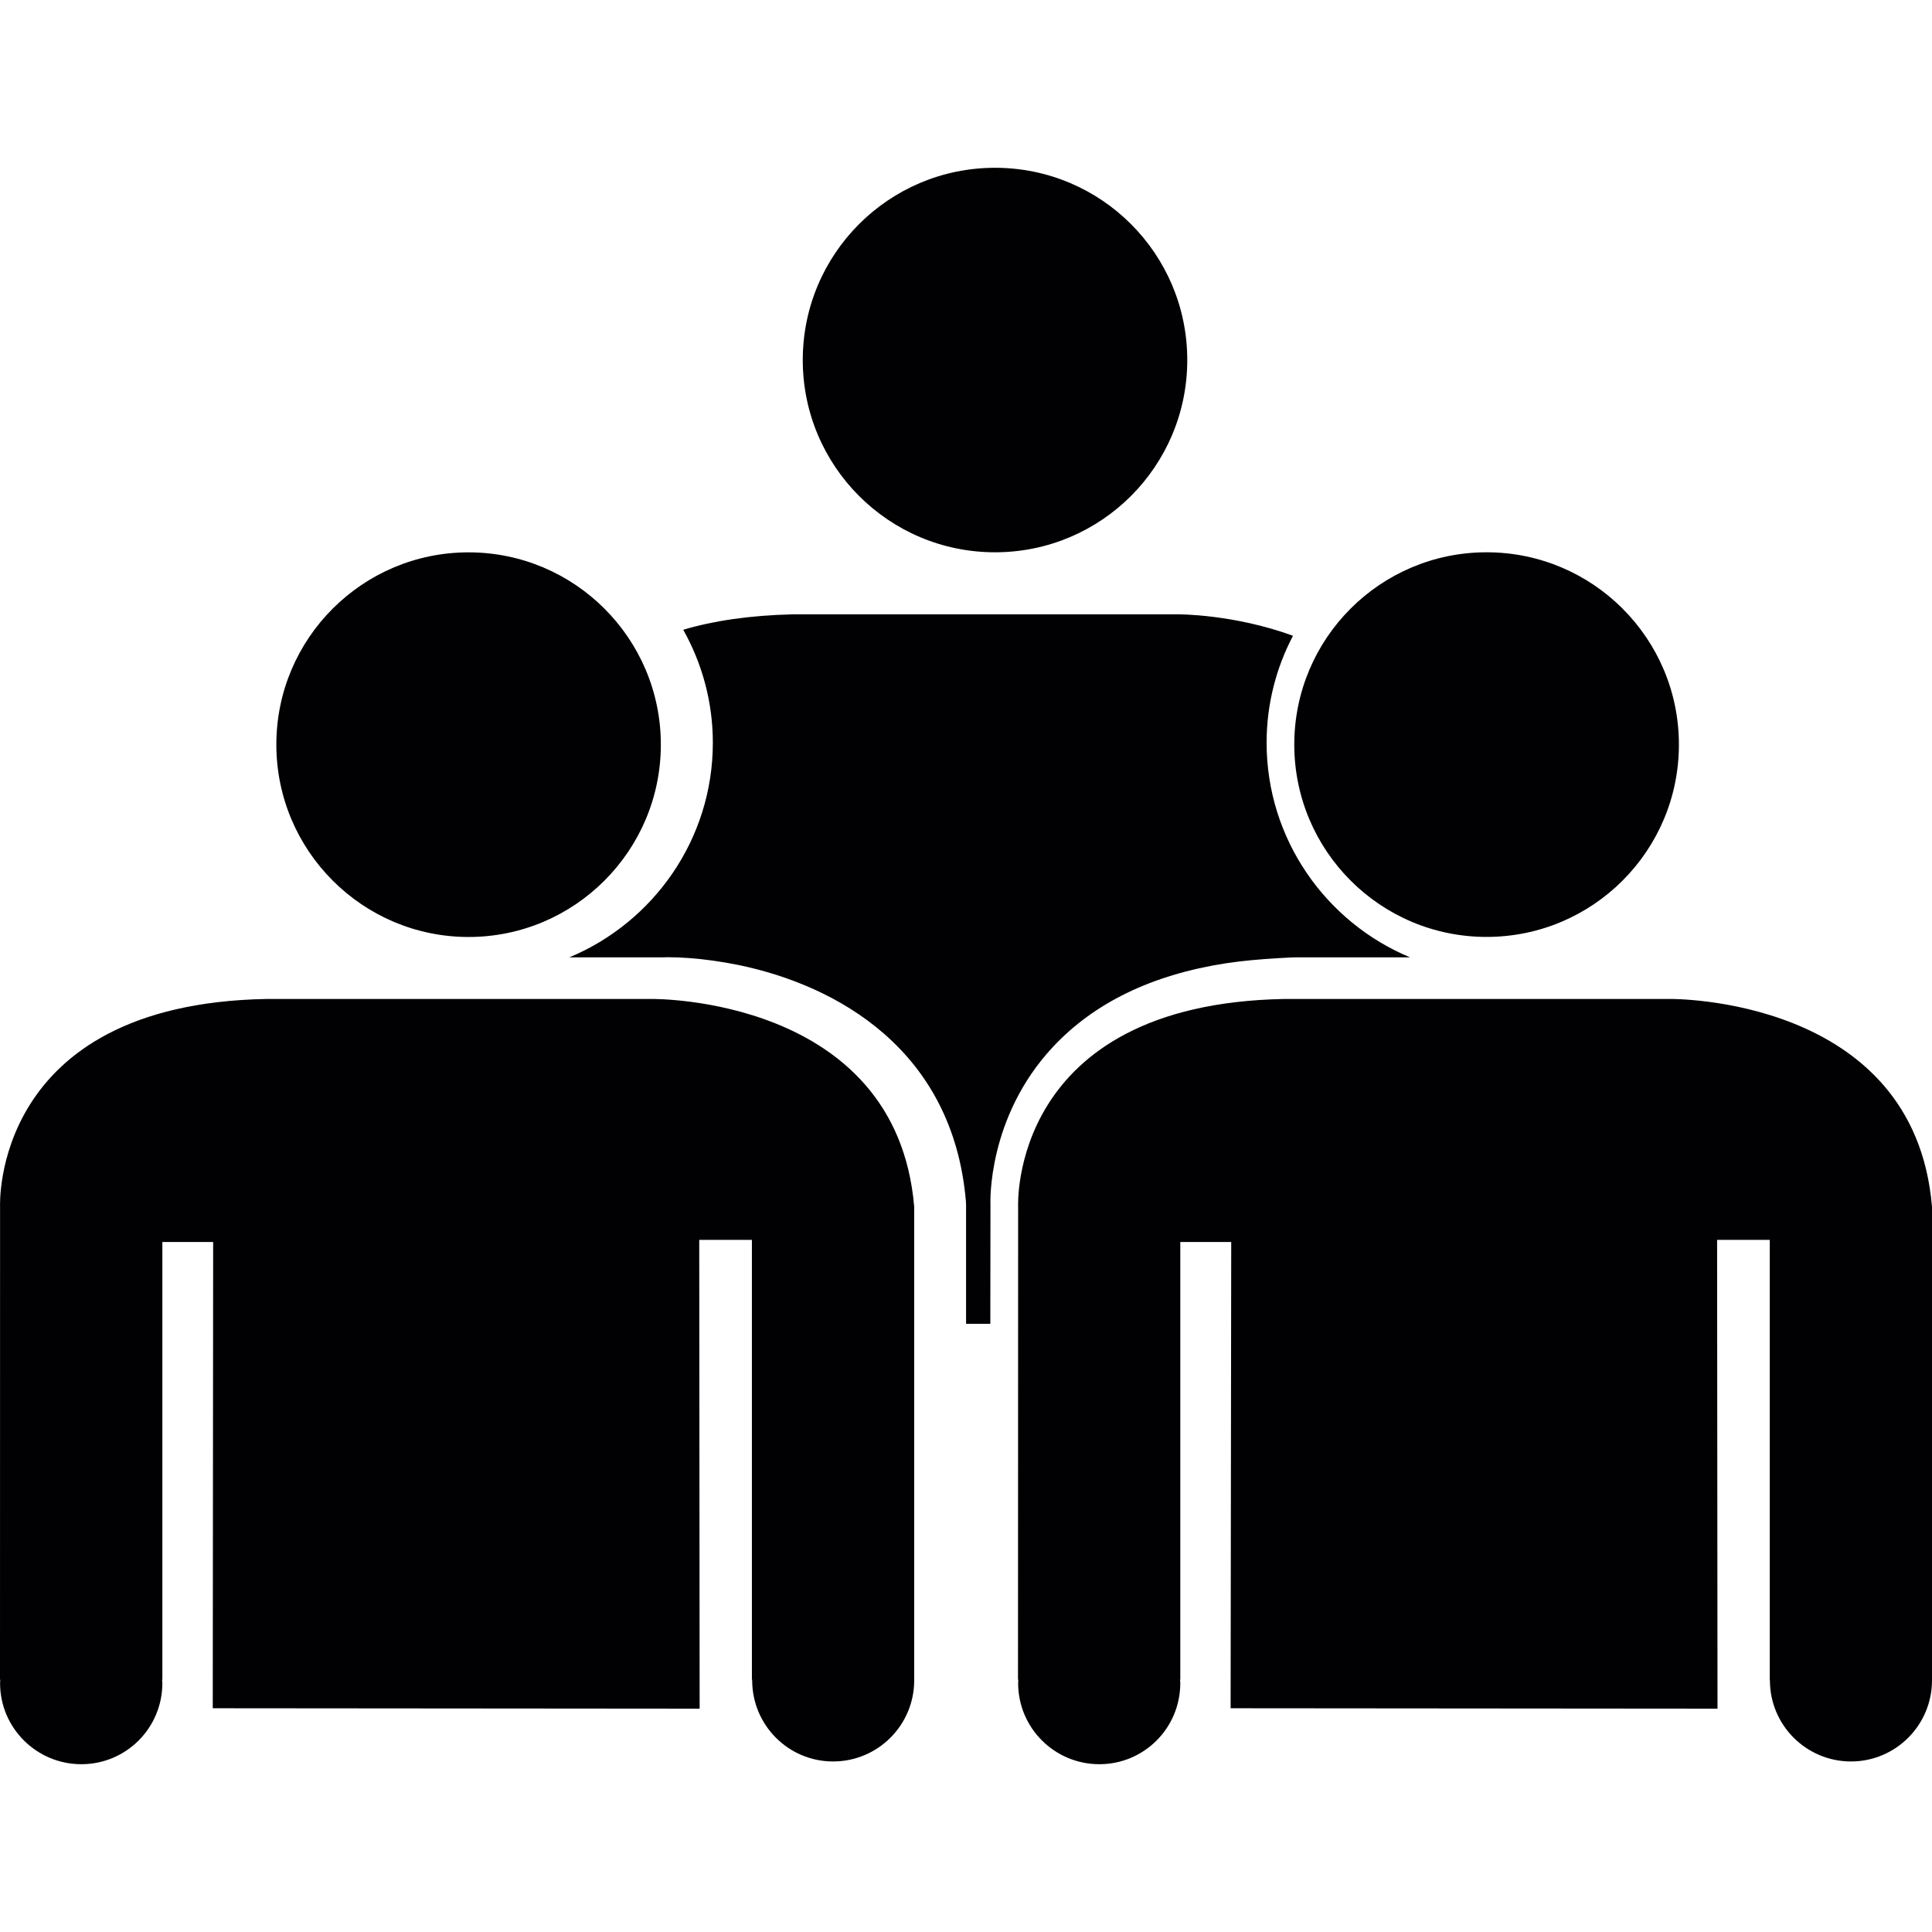
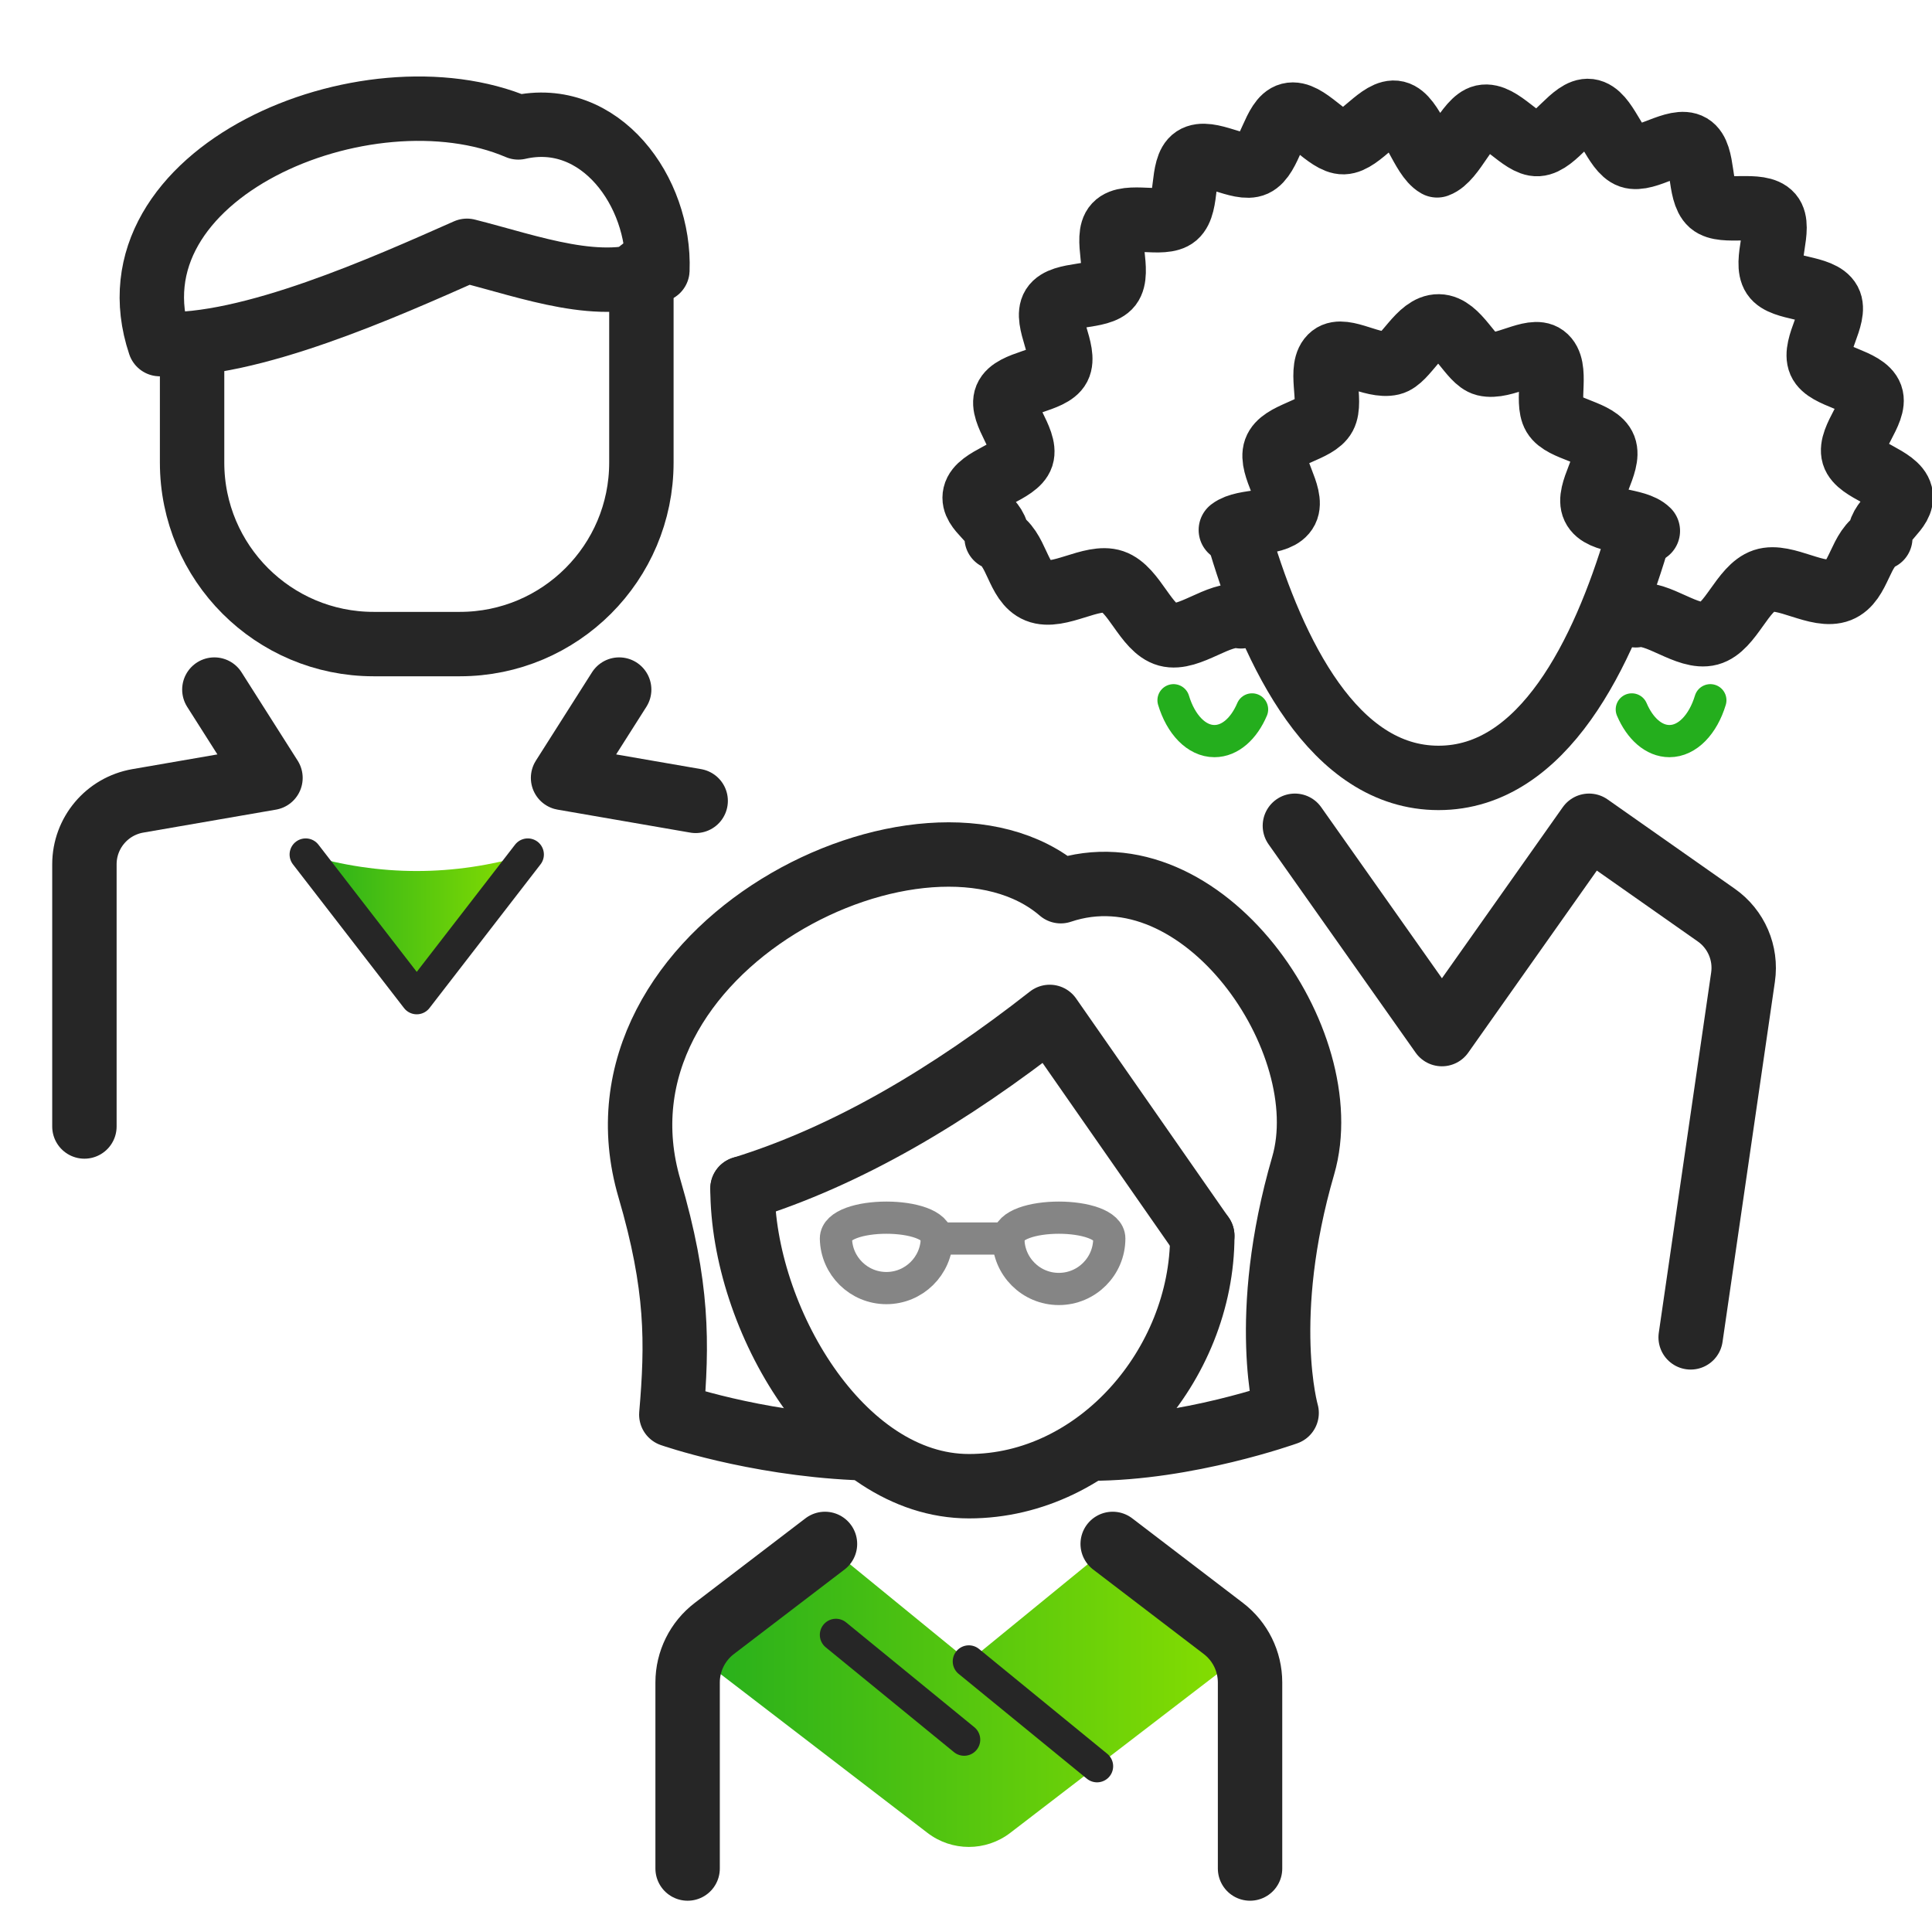
- <svg xmlns="http://www.w3.org/2000/svg" version="1.1" id="Capa_1" x="0px" y="0px" viewBox="0 0 28.832 28.832" style="enable-background:new 0 0 28.832 28.832;" xml:space="preserve">
-   <g>
-     <path style="fill:#010002;" d="M11.98,5.373c0-1.584,1.284-2.869,2.869-2.869s2.869,1.284,2.869,2.869s-1.284,2.869-2.869,2.869   S11.98,6.957,11.98,5.373z M15.716,15.621c0.616-0.658,1.479-1.075,2.575-1.245c0.249-0.038,0.513-0.061,0.786-0.077   c0.088-0.003,0.171-0.012,0.259-0.012h1.707c-1.253-0.521-2.141-1.761-2.141-3.203c0-0.575,0.143-1.12,0.394-1.596   c-0.89-0.325-1.711-0.32-1.711-0.32h-5.753c-0.643,0.015-1.183,0.096-1.636,0.23c0.281,0.5,0.442,1.076,0.442,1.686   c0,1.442-0.887,2.681-2.142,3.203h1.412c0.017-0.002,0.033-0.002,0.051-0.002c0.1,0,0.209,0.004,0.319,0.012   c0.235,0.017,0.492,0.053,0.758,0.107c1.444,0.303,3.186,1.253,3.379,3.527l0.002,0.051v1.774h0.362l0.002-1.774   C14.779,17.957,14.729,16.675,15.716,15.621z M6.993,13.983c1.582,0,2.869-1.287,2.869-2.871S8.575,8.243,6.993,8.243   c-1.584,0-2.869,1.285-2.869,2.869C4.124,12.695,5.41,13.983,6.993,13.983z M9.728,14.908H3.976   c-4.118,0.076-3.975,3.103-3.975,3.103L0,25.067h0.004c0,0.017-0.003,0.035-0.003,0.05c0,0.67,0.545,1.211,1.213,1.211   c0.669,0,1.209-0.541,1.209-1.211c0-0.016-0.002-0.033-0.005-0.05h0.005v-6.532h0.758l-0.006,6.958l7.266,0.006l-0.006-6.996h0.786   v6.563h0.004c0,0.003,0,0.006,0,0.01c0,0.669,0.541,1.211,1.207,1.211c0.669,0,1.211-0.542,1.211-1.211c0-0.004,0-0.007,0-0.01   V18.01C13.378,14.861,9.728,14.908,9.728,14.908z M22.185,13.982c1.585,0,2.87-1.285,2.87-2.87s-1.285-2.87-2.87-2.87   s-2.87,1.285-2.87,2.87C19.316,12.697,20.6,13.982,22.185,13.982z M24.921,14.908h-5.754c-4.119,0.076-3.973,3.103-3.973,3.103   l-0.002,7.056h0.005c0,0.017-0.003,0.035-0.003,0.05c0,0.67,0.544,1.211,1.212,1.211c0.669,0,1.208-0.541,1.208-1.211   c0-0.016-0.003-0.033-0.004-0.05h0.004v-6.532h0.76l-0.009,6.958l7.266,0.006l-0.006-6.996h0.786v6.563h0.002   c0,0.003,0,0.006,0,0.01c0,0.669,0.542,1.211,1.21,1.211c0.667,0,1.209-0.542,1.209-1.211c0-0.004,0-0.007,0-0.01V18.01   C28.57,14.861,24.921,14.908,24.921,14.908z" />
-   </g>
-   <g>
- </g>
-   <g>
- </g>
-   <g>
- </g>
-   <g>
- </g>
-   <g>
- </g>
-   <g>
- </g>
-   <g>
- </g>
-   <g>
- </g>
-   <g>
- </g>
-   <g>
- </g>
-   <g>
- </g>
-   <g>
- </g>
-   <g>
- </g>
-   <g>
- </g>
-   <g>
- </g>
+ <svg xmlns="http://www.w3.org/2000/svg" xmlns:xlink="http://www.w3.org/1999/xlink" id="Layer_1" data-name="Layer 1" viewBox="0 0 1200 1200">
+   <defs>
+     <style>.cls-1,.cls-2,.cls-4,.cls-6{fill:none;stroke-linecap:round;stroke-linejoin:round;}.cls-1,.cls-4{stroke:#262626;}.cls-1{stroke-width:40px;}.cls-2{stroke:#24ae1d;}.cls-2,.cls-4,.cls-6{stroke-width:20px;}.cls-3{fill:url(#New_Gradient_Swatch);}.cls-5{fill:url(#New_Gradient_Swatch-2);}.cls-6{stroke:#858585;}</style>
+     <linearGradient id="New_Gradient_Swatch" x1="189.87" y1="-3.01" x2="327.82" y2="-3.01" gradientTransform="matrix(1, 0, 0, -1, 0, 572.37)" gradientUnits="userSpaceOnUse">
+       <stop offset="0" stop-color="#24ae1d" />
+       <stop offset="1" stop-color="#89df00" />
+     </linearGradient>
+     <linearGradient id="New_Gradient_Swatch-2" x1="427.09" y1="1053.04" x2="776.43" y2="1053.04" gradientTransform="matrix(1, 0, 0, 1, 0, 0)" xlink:href="#New_Gradient_Swatch" />
+   </defs>
+   <path class="cls-1" d="M1016,382.17c13.56-2.79,32.12,14.95,45.73,11.27,13.34-3.61,20.47-28.29,33.86-32.76,13.09-4.38,33.6,11.07,46.74,5.87,12.82-5.09,12.69-26.52,25.55-32.4-2.13-10.4,15-17.25,12.54-27.21-2.57-10.32-26.12-14.68-29.06-24.48-3.07-10.21,14.13-26.89,10.66-36.49-3.64-10.06-27.51-11.77-31.59-21.1-4.3-9.82,10.54-28.62,5.75-37.58-5.06-9.47-28.88-7.37-34.51-15.81-6-8.94,4.93-30.28-1.67-38-7-8.15-29.55-.42-37.24-7.08-8-7-3.94-30.53-12.77-35.76-9-5.35-27.49,9.71-37.36,6.32s-15-26.62-25.57-28c-10-1.27-21.15,19.86-31.93,20.52-10,.62-23.32-19.19-34-16.83-9.74,2.17-18.22,26.36-28.5,30.06-9.21-5.17-15.44-30.14-25.3-32.53S844.91,88,834.51,88.3c-10.07.26-23.22-19.5-33.45-16.89-9.69,2.47-12.22,26.2-21.85,30.64-9.08,4.19-28.53-9.57-37.39-3.74-8.37,5.51-3.66,28.92-11.69,35.8-7.63,6.53-30-1.89-37.17,5.8-6.89,7.36,2.87,29.16-3.52,37.49-6.15,8-29.72,4.19-35.3,13-5.4,8.57,8.18,28.21,3.39,37.5-4.65,9-28.53,9.31-32.53,19-3.88,9.38,12.78,26.48,9.58,36.42-3.12,9.67-26.64,13.81-29,24-2.34,9.9,15.06,16.39,13.47,26.7,12.77,6,12.62,27.69,25.43,32.88,13.07,5.29,33.66-10.05,46.77-5.61,13.33,4.51,20.41,29.2,33.79,32.83,13.56,3.67,32.11-14.07,45.72-11.31" />
+   <path class="cls-1" d="M764.5,329.18c8.57-6.58,29.6-2.76,34.4-12.35,4.6-9.2-10.28-27.13-6.68-37.28s25.46-12,30.36-21.25-3.89-30.28,4.74-37.07c7.45-5.85,25.21,7.12,37,4.3,8.93-2.13,17.11-23,29.29-22.82,12,.14,19.78,21.14,28.72,23.37,11.63,2.91,29.3-10.32,36.89-4.69,8.84,6.56.84,27.79,6.13,36.69s27.29,10,31.1,19.92-11,27.78-6.54,37.11c4.57,9.67,26.09,7.24,33.6,14.66" />
+   <path class="cls-1" d="M1016.51,336.88c-20.41,68.11-57.75,146.29-123,146.29s-102.47-78-122.93-146.06" />
+   <path class="cls-1" d="M1050.1,830.66l32.53-223.76a40,40,0,0,0-16.6-38.5L987,512.9,895.61,642.29,804.28,512.9" />
+   <path class="cls-2" d="M1062.33,434.93c-4.52,15-14.21,25.38-25.42,25.38-9.73,0-18.31-7.81-23.37-19.68" />
+   <path class="cls-2" d="M728.9,434.93c4.52,15,14.2,25.38,25.42,25.38,9.73,0,18.31-7.81,23.36-19.68" />
+   <path class="cls-1" d="M398.38,167.78V287.31A112.75,112.75,0,0,1,285.64,400.05H232.06A112.75,112.75,0,0,1,119.31,287.31V213.73" />
+   <path class="cls-1" d="M52.43,699.68V536.84a40,40,0,0,1,33.18-39.41L168,483.17l-34.85-54.86" />
+   <polyline class="cls-1" points="432.09 497.43 349.73 483.17 384.58 428.31" />
+   <path class="cls-1" d="M408.32,167.78c-34.43,15-78.65-2-118.28-12C239.81,178,154.65,216.39,99.25,213.73,63.74,107.84,227.59,38.85,321.94,79.14,372.71,67.5,410.14,119.07,408.32,167.78Z" />
+   <path class="cls-3" d="M258.85,620l-69-89.25q69,20.5,138,0Z" />
+   <polyline class="cls-4" points="327.82 530.75 258.85 620 189.87 530.75" />
+   <path class="cls-5" d="M776.43,1024.09l-85.32-65.18-89.35,73-89.35-73-85.32,65.18,149,114.36a42.21,42.21,0,0,0,51.37,0Z" />
+   <path class="cls-1" d="M776.43,1160.57V1045a42.2,42.2,0,0,0-16.57-33.52l-68.75-52.52" />
+   <path class="cls-1" d="M427.09,1160.57V1045a42.18,42.18,0,0,1,16.58-33.52l68.74-52.52" />
+   <path class="cls-1" d="M531.22,899.33c-63.64-3-114.25-20.68-114.25-20.68,3.8-44.38,4.21-79.77-13.58-140.44C359.51,588.59,575.64,482,658.85,553.54,746.76,524,831.87,646.81,809.43,724,782,818.31,799.15,877.6,799.15,877.6s-61.6,22.15-121.83,22.15" />
+   <path class="cls-1" d="M746.76,767.63c0,80-64.89,155.48-144.93,155.48S461.19,818.25,461.19,738.21" />
+   <path class="cls-1" d="M461.19,738.21C526.5,718,589.87,680.31,652,631.63l94.75,136" />
+   <path class="cls-6" d="M581.9,769.26a31.35,31.35,0,0,1-62.69,0C519.21,752,581.9,752,581.9,769.26Z" />
+   <path class="cls-6" d="M689,769.26a31.34,31.34,0,0,1-62.68,0C626.32,752,689,752,689,769.26Z" />
+   <line class="cls-6" x1="581.9" y1="769.26" x2="626.32" y2="769.26" />
+   <line class="cls-4" x1="601.76" y1="1031.94" x2="681.4" y2="1097.04" />
+   <line class="cls-4" x1="519.21" y1="1015.44" x2="598.85" y2="1080.54" />
</svg>
